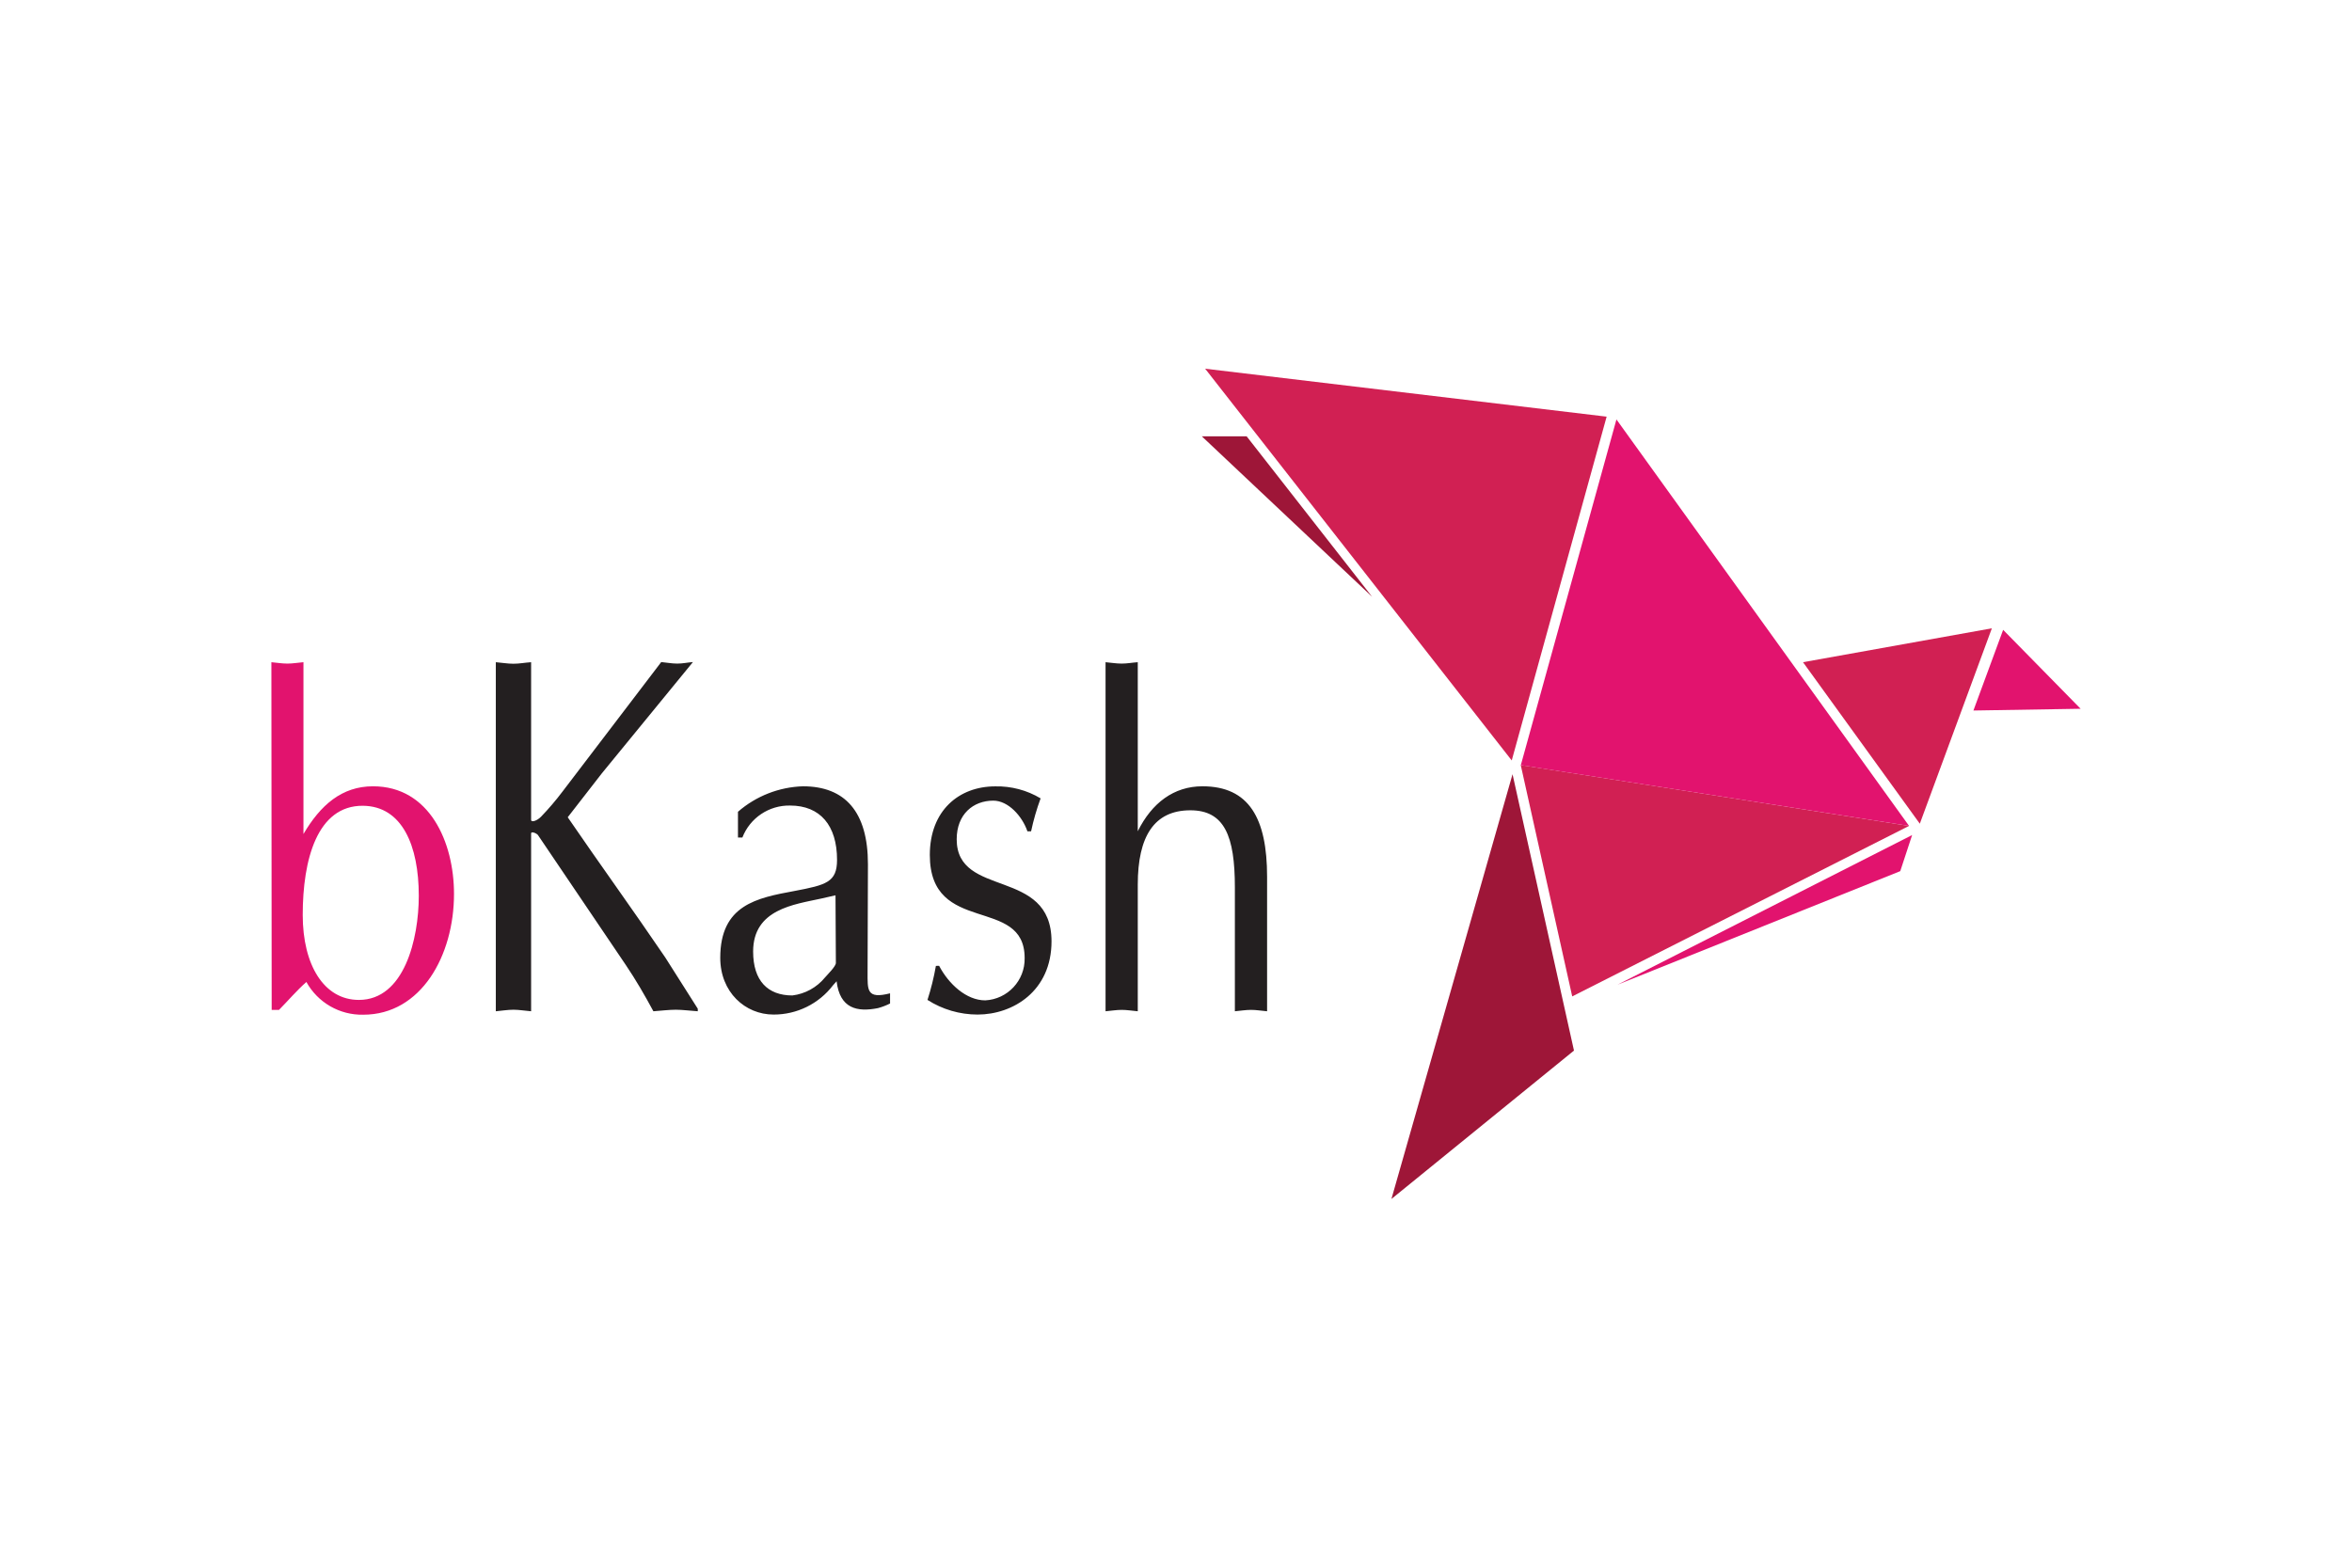
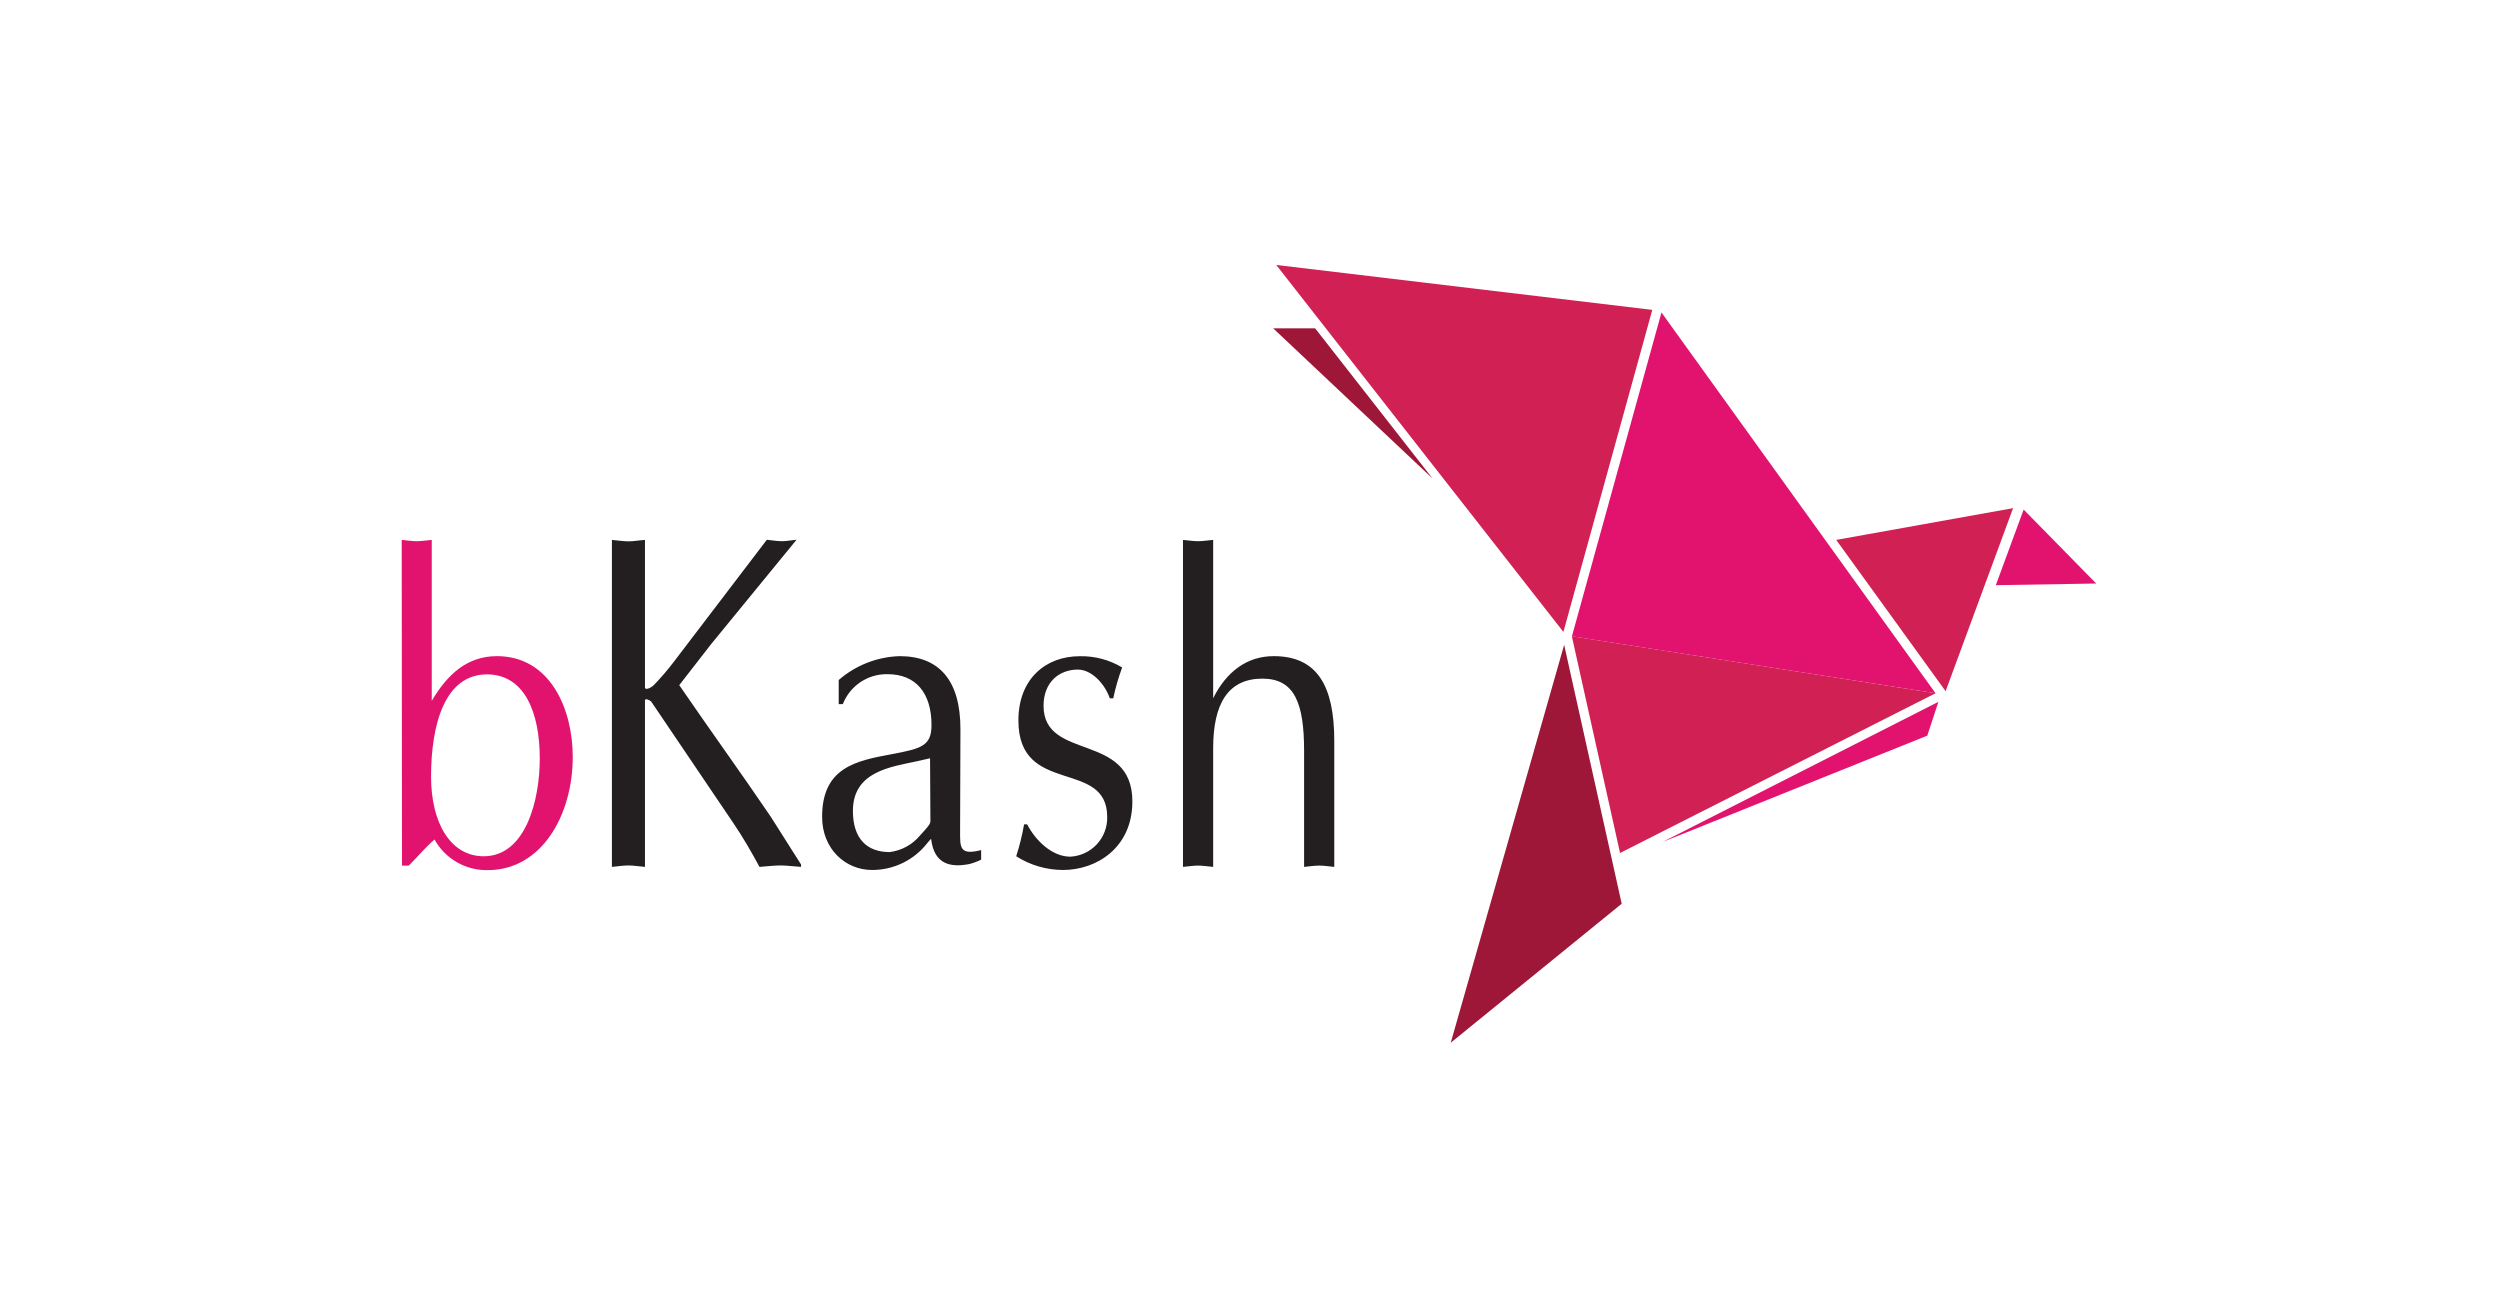
- <svg xmlns="http://www.w3.org/2000/svg" height="800" width="1200" viewBox="-37.062 -28.352 321.204 170.115">
-   <g fill="none">
-     <path fill="#D12053" d="M223.65 62.45l-53.03-8.31 7.03 31.6z" />
-     <path fill="#E2136E" d="M223.65 62.45L183.69 6.93l-13.06 47.22z" />
-     <path fill="#D12053" d="M169.39 53.51L127.52 0l54.83 6.55z" />
-     <path fill="#9E1638" d="M150.32 31.15L127.07 9.24h6.12z" />
-     <path fill="#D12053" d="M234.96 35.46l-9.84 26.69-15.95-22.06z" />
-     <path fill="#E2136E" d="M183.84 84.14l38.61-15.51 1.62-4.93z" />
-     <path fill="#9E1638" d="M152.96 113.41l16.54-58.02 8.39 37.75z" />
-     <path fill="#E2136E" d="M236.5 35.67l-4.06 11.02 14.64-.24zM0 40.09c.71.06 1.43.19 2.19.19s1.38-.13 2.19-.19v23.47c2.31-3.93 5.22-6.52 9.5-6.52 7.74 0 11.06 7.66 11.06 14.7 0 8.43-4.5 16.5-12.39 16.5a8.66 8.66 0 01-7.77-4.47c-1.32 1.16-2.49 2.55-3.74 3.81h-1zm4.28 34.52c0 6.84 2.9 11.61 7.67 11.61 6.19 0 8.18-8.32 8.18-14.22 0-6.85-2.26-12.24-7.62-12.3-6.26-.05-8.23 7.36-8.23 14.92z" />
-     <path fill="#231F20" d="M45.13 55.27l-4.66 6c4.38 6.4 8.92 12.67 13.32 19.15l4.44 7v.35c-1.09-.07-2.08-.21-3-.21-.92 0-2.08.14-3.06.21-1.21-2.24-2.41-4.31-3.78-6.34l-12-17.75c-.27-.28-.92-.5-.92-.21v24.3c-.88-.07-1.65-.21-2.41-.21-.76 0-1.64.14-2.41.21V40.09c.77.06 1.6.21 2.41.21s1.53-.15 2.41-.21v21.52c0 .42.82.14 1.36-.42a37.1 37.1 0 002.92-3.42l13.49-17.7c.71.06 1.42.21 2.19.21s1.36-.15 2.14-.21zM81.42 82.4c0 2.48-.16 3.74 3.07 2.92v1.39a8.87 8.87 0 01-1.65.63c-2.85.57-5.21.06-5.65-3.67l-.49.55a10.17 10.17 0 01-8.12 4c-3.88 0-7.28-3.06-7.28-7.75 0-7.23 5-8.18 10.13-9.13 4.34-.82 5.82-1.2 5.82-4.25 0-4.7-2.3-7.42-6.41-7.42a6.85 6.85 0 00-6.52 4.37h-.6v-3.52a14.2 14.2 0 018.87-3.48c5.75 0 8.88 3.48 8.88 10.65zm-4.38-10.47l-1.93.44c-3.73.82-9.32 1.45-9.32 7.24 0 4 2 6 5.36 6a6.83 6.83 0 004.44-2.44c.4-.46 1.5-1.54 1.5-2zm14.15 9.63c1.3 2.49 3.72 4.72 6.3 4.72a5.67 5.67 0 005.38-5.78c0-8.56-12.95-3-12.95-14.08 0-6.08 4-9.37 8.93-9.37 2.18-.048 4.33.52 6.2 1.64a32.791 32.791 0 00-1.3 4.5h-.5c-.72-2.09-2.63-4.19-4.66-4.19-2.74 0-5 1.85-5 5.28 0 8.11 12.95 3.79 12.95 13.94 0 6.79-5.26 10-10.1 10a12.73 12.73 0 01-6.84-2 34.42 34.42 0 001.15-4.65zm22.73-41.47c.73.06 1.44.19 2.2.19.76 0 1.38-.13 2.2-.19v23.09c1.92-3.87 4.93-6.14 8.83-6.14 6.36 0 8.83 4.36 8.83 12.36v18.37c-.83-.07-1.47-.19-2.2-.19-.73 0-1.48.13-2.2.19V70.85c0-7-1.41-10.53-6.08-10.53-4.94 0-7.18 3.56-7.18 10.15v17.3c-.82-.07-1.47-.19-2.2-.19-.73 0-1.46.13-2.2.19z" />
-   </g>
+ <svg xmlns="http://www.w3.org/2000/svg" width="585" height="306" viewBox="0 0 585 306" fill="none">
+   <path d="M452.913 162.22L367.81 148.884L379.092 199.595L452.913 162.22Z" fill="#D12053" />
+   <path d="M452.913 162.219L388.785 73.121L367.826 148.9L452.913 162.219Z" fill="#E2136E" />
+   <path d="M365.836 147.873L298.644 62L386.635 72.511L365.836 147.873Z" fill="#D12053" />
+   <path d="M335.233 111.989L297.922 76.828H307.743L335.233 111.989Z" fill="#9E1638" />
+   <path d="M471.063 118.906L455.272 161.738L429.675 126.336L471.063 118.906Z" fill="#D12053" />
+   <path d="M389.026 197.028L450.987 172.137L453.587 164.226L389.026 197.028Z" fill="#E2136E" />
+   <path d="M339.47 244L366.013 150.89L379.477 211.471L339.47 244Z" fill="#9E1638" />
+   <path d="M473.534 119.243L467.019 136.928L490.513 136.543L473.534 119.243ZM94 126.336C95.139 126.433 96.295 126.641 97.514 126.641C98.734 126.641 99.729 126.433 101.029 126.336V164.001C104.736 157.694 109.406 153.538 116.275 153.538C128.696 153.538 134.024 165.83 134.024 177.128C134.024 190.656 126.802 203.607 114.14 203.607C111.605 203.663 109.103 203.024 106.905 201.759C104.707 200.495 102.897 198.653 101.671 196.434C99.553 198.295 97.675 200.526 95.669 202.548H94.064L94 126.336ZM100.869 181.734C100.869 192.711 105.522 200.366 113.177 200.366C123.111 200.366 126.305 187.014 126.305 177.545C126.305 166.552 122.678 157.903 114.076 157.806C104.03 157.726 100.869 169.618 100.869 181.75V181.734Z" fill="#E2136E" />
+   <path d="M166.425 150.697L158.946 160.326C165.975 170.597 173.261 180.659 180.322 191.058L187.447 202.291V202.853C185.698 202.741 184.109 202.516 182.633 202.516C181.157 202.516 179.295 202.741 177.722 202.853C175.781 199.258 173.855 195.936 171.656 192.679L152.399 164.193C151.965 163.744 150.922 163.391 150.922 163.856V202.853C149.51 202.741 148.274 202.516 147.055 202.516C145.835 202.516 144.423 202.741 143.187 202.853V126.336C144.423 126.433 145.755 126.673 147.055 126.673C148.355 126.673 149.51 126.433 150.922 126.336V160.872C150.922 161.546 152.238 161.096 153.105 160.198C154.776 158.464 156.341 156.632 157.791 154.709L179.439 126.304C180.579 126.4 181.718 126.641 182.954 126.641C184.19 126.641 185.137 126.4 186.388 126.304L166.425 150.697ZM224.663 194.235C224.663 198.215 224.406 200.237 229.589 198.921V201.152C228.743 201.576 227.856 201.915 226.941 202.163C222.368 203.078 218.58 202.259 217.874 196.273L217.088 197.156C215.559 199.159 213.587 200.782 211.326 201.895C209.065 203.009 206.577 203.584 204.057 203.575C197.83 203.575 192.374 198.664 192.374 191.138C192.374 179.535 200.398 178.011 208.631 176.486C215.596 175.17 217.971 174.56 217.971 169.666C217.971 162.123 214.28 157.758 207.684 157.758C205.431 157.714 203.22 158.363 201.348 159.617C199.477 160.872 198.036 162.671 197.221 164.771H196.258V159.122C200.218 155.677 205.246 153.704 210.492 153.538C219.72 153.538 224.743 159.122 224.743 170.629L224.663 194.235ZM217.634 177.433L214.536 178.139C208.551 179.455 199.58 180.466 199.58 189.758C199.58 196.177 202.789 199.387 208.181 199.387C210.971 199.043 213.521 197.641 215.307 195.471C215.949 194.733 217.714 193 217.714 192.261L217.634 177.433ZM240.342 192.887C242.428 196.883 246.311 200.462 250.452 200.462C252.814 200.341 255.037 199.306 256.649 197.574C258.26 195.842 259.135 193.551 259.086 191.186C259.086 177.449 238.303 186.372 238.303 168.591C238.303 158.833 244.723 153.554 252.634 153.554C256.133 153.477 259.583 154.388 262.584 156.186C261.717 158.54 261.02 160.953 260.498 163.407H259.695C258.54 160.053 255.475 156.683 252.217 156.683C247.82 156.683 244.193 159.652 244.193 165.156C244.193 178.171 264.975 171.239 264.975 187.527C264.975 198.424 256.534 203.575 248.767 203.575C244.877 203.572 241.069 202.459 237.79 200.366C238.578 197.924 239.194 195.431 239.635 192.903L240.342 192.887ZM276.819 126.336C277.99 126.433 279.129 126.641 280.349 126.641C281.569 126.641 282.564 126.433 283.88 126.336V163.391C286.961 157.18 291.791 153.538 298.05 153.538C308.257 153.538 312.22 160.535 312.22 173.373V202.853C310.888 202.741 309.861 202.548 308.69 202.548C307.518 202.548 306.315 202.757 305.159 202.853V175.7C305.159 164.466 302.897 158.801 295.402 158.801C287.474 158.801 283.88 164.514 283.88 175.09V202.853C282.564 202.741 281.521 202.548 280.349 202.548C279.178 202.548 278.006 202.757 276.819 202.853V126.336Z" fill="#231F20" />
</svg>
